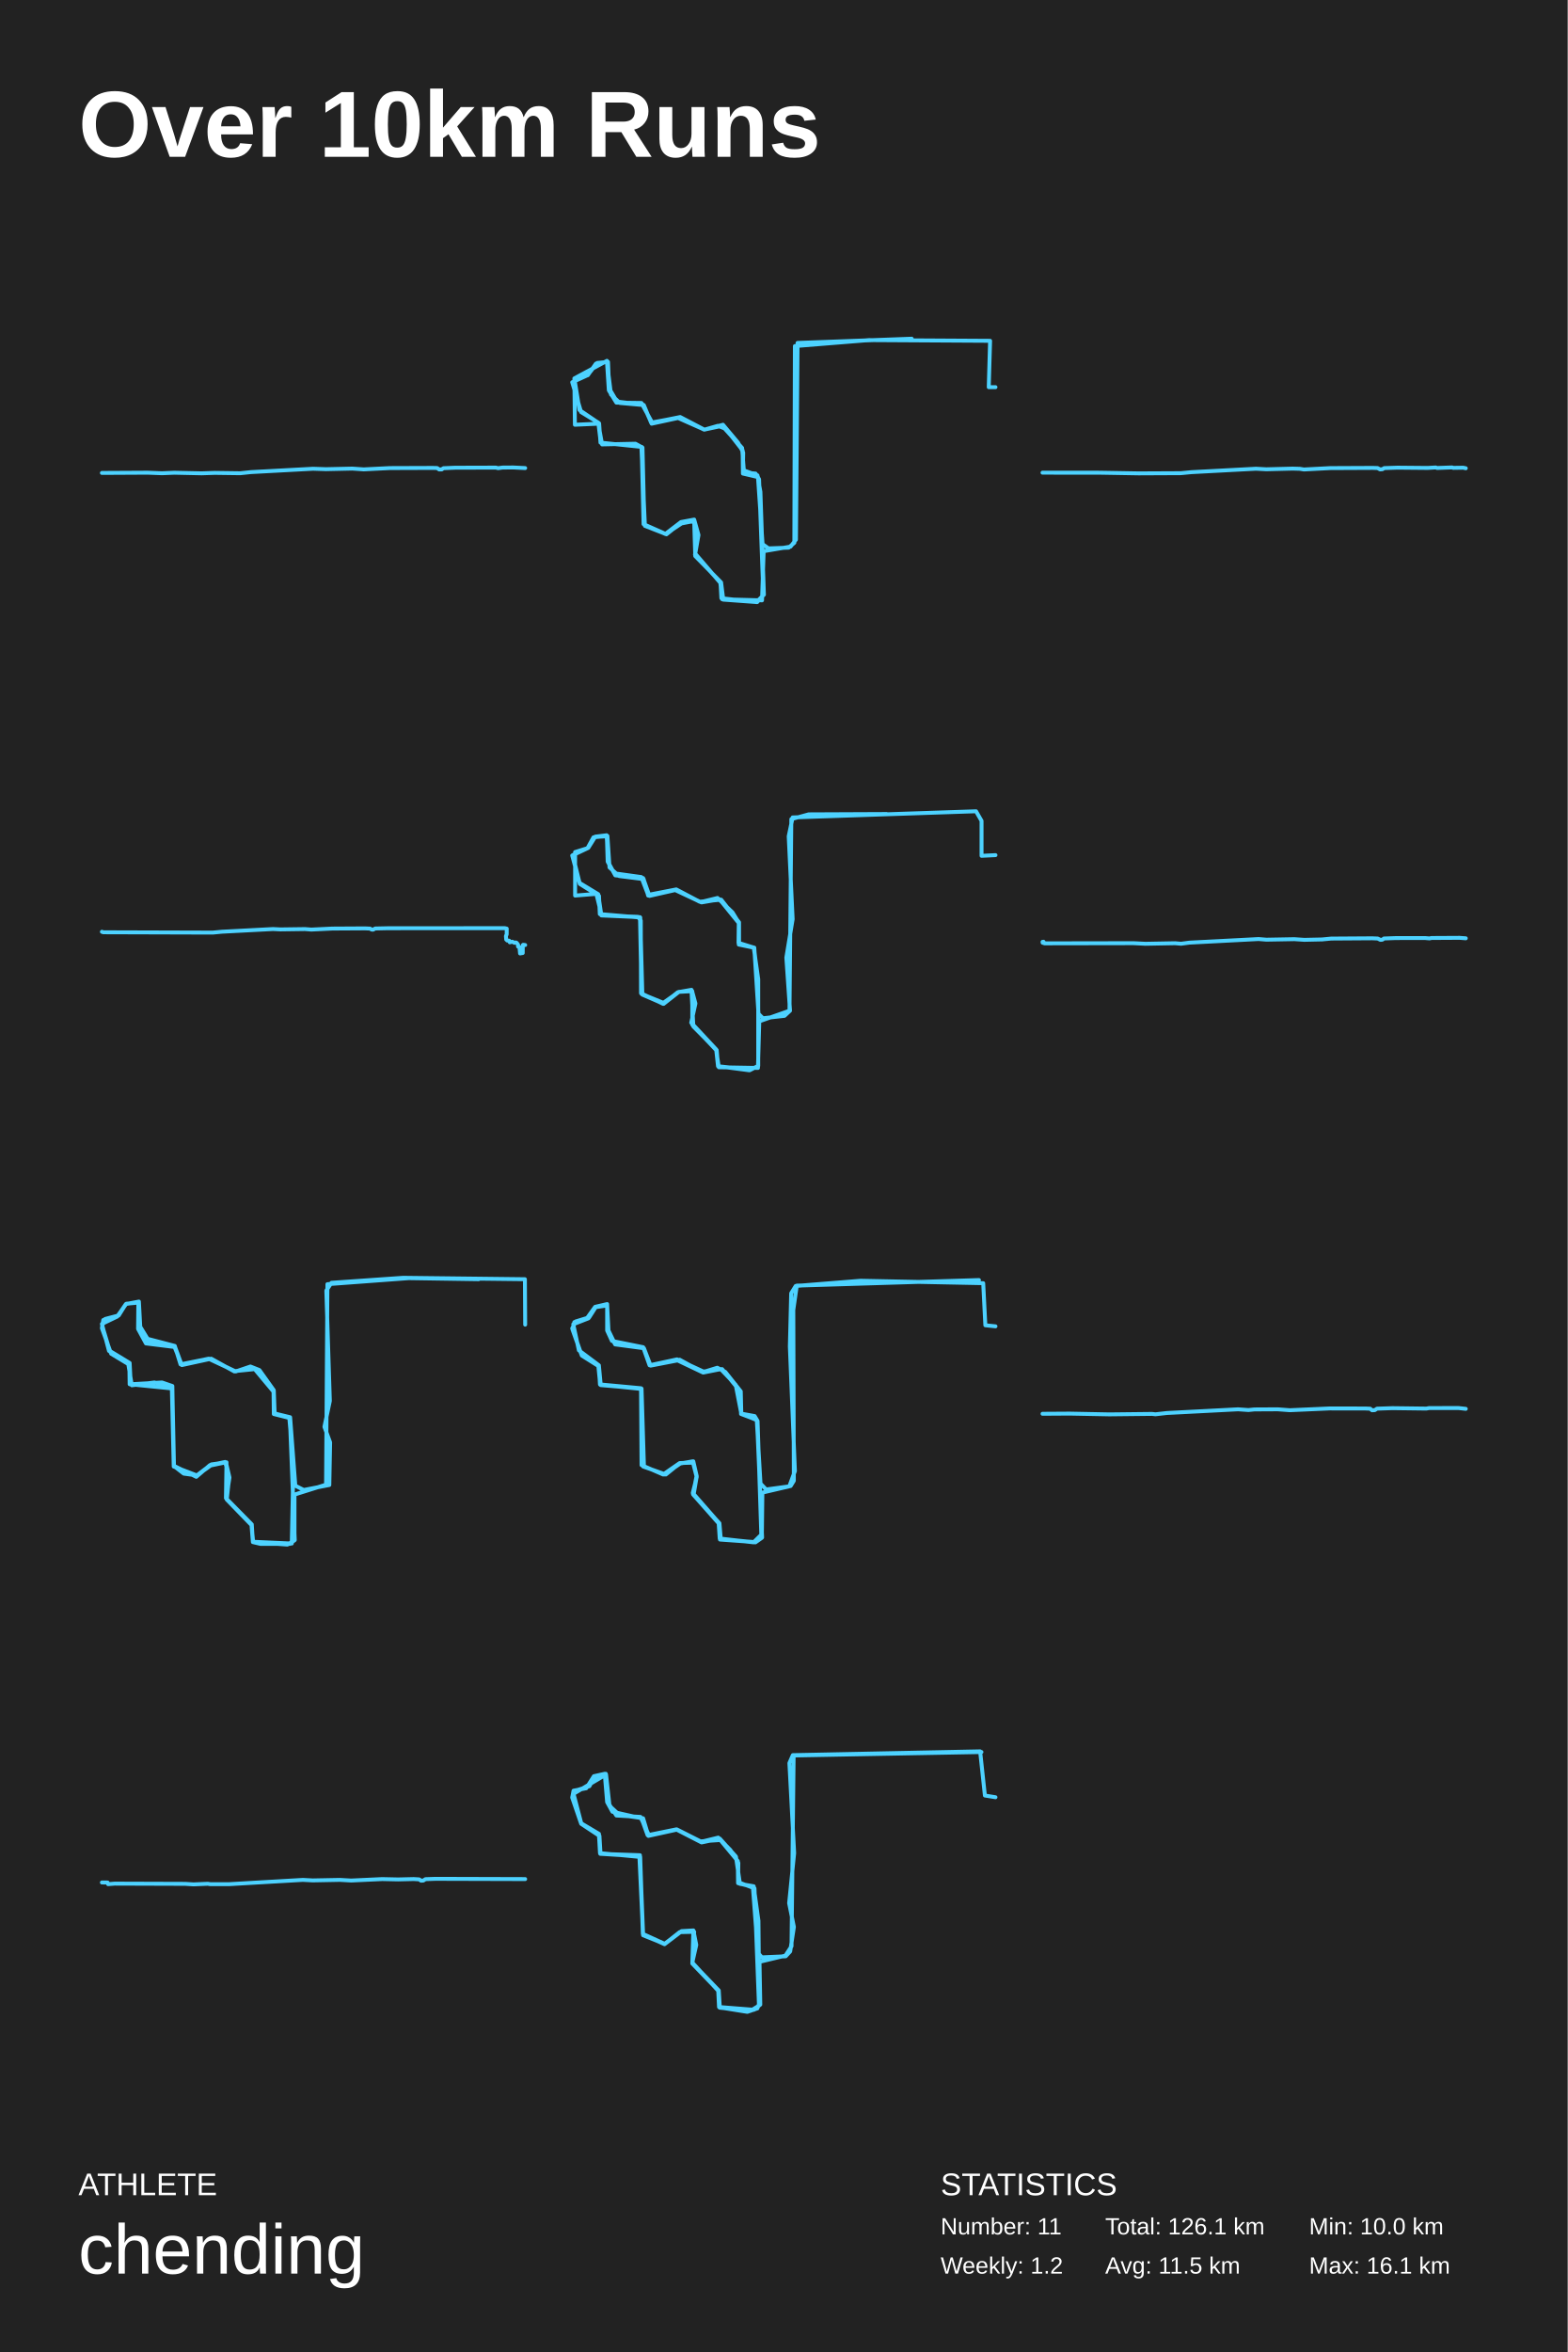
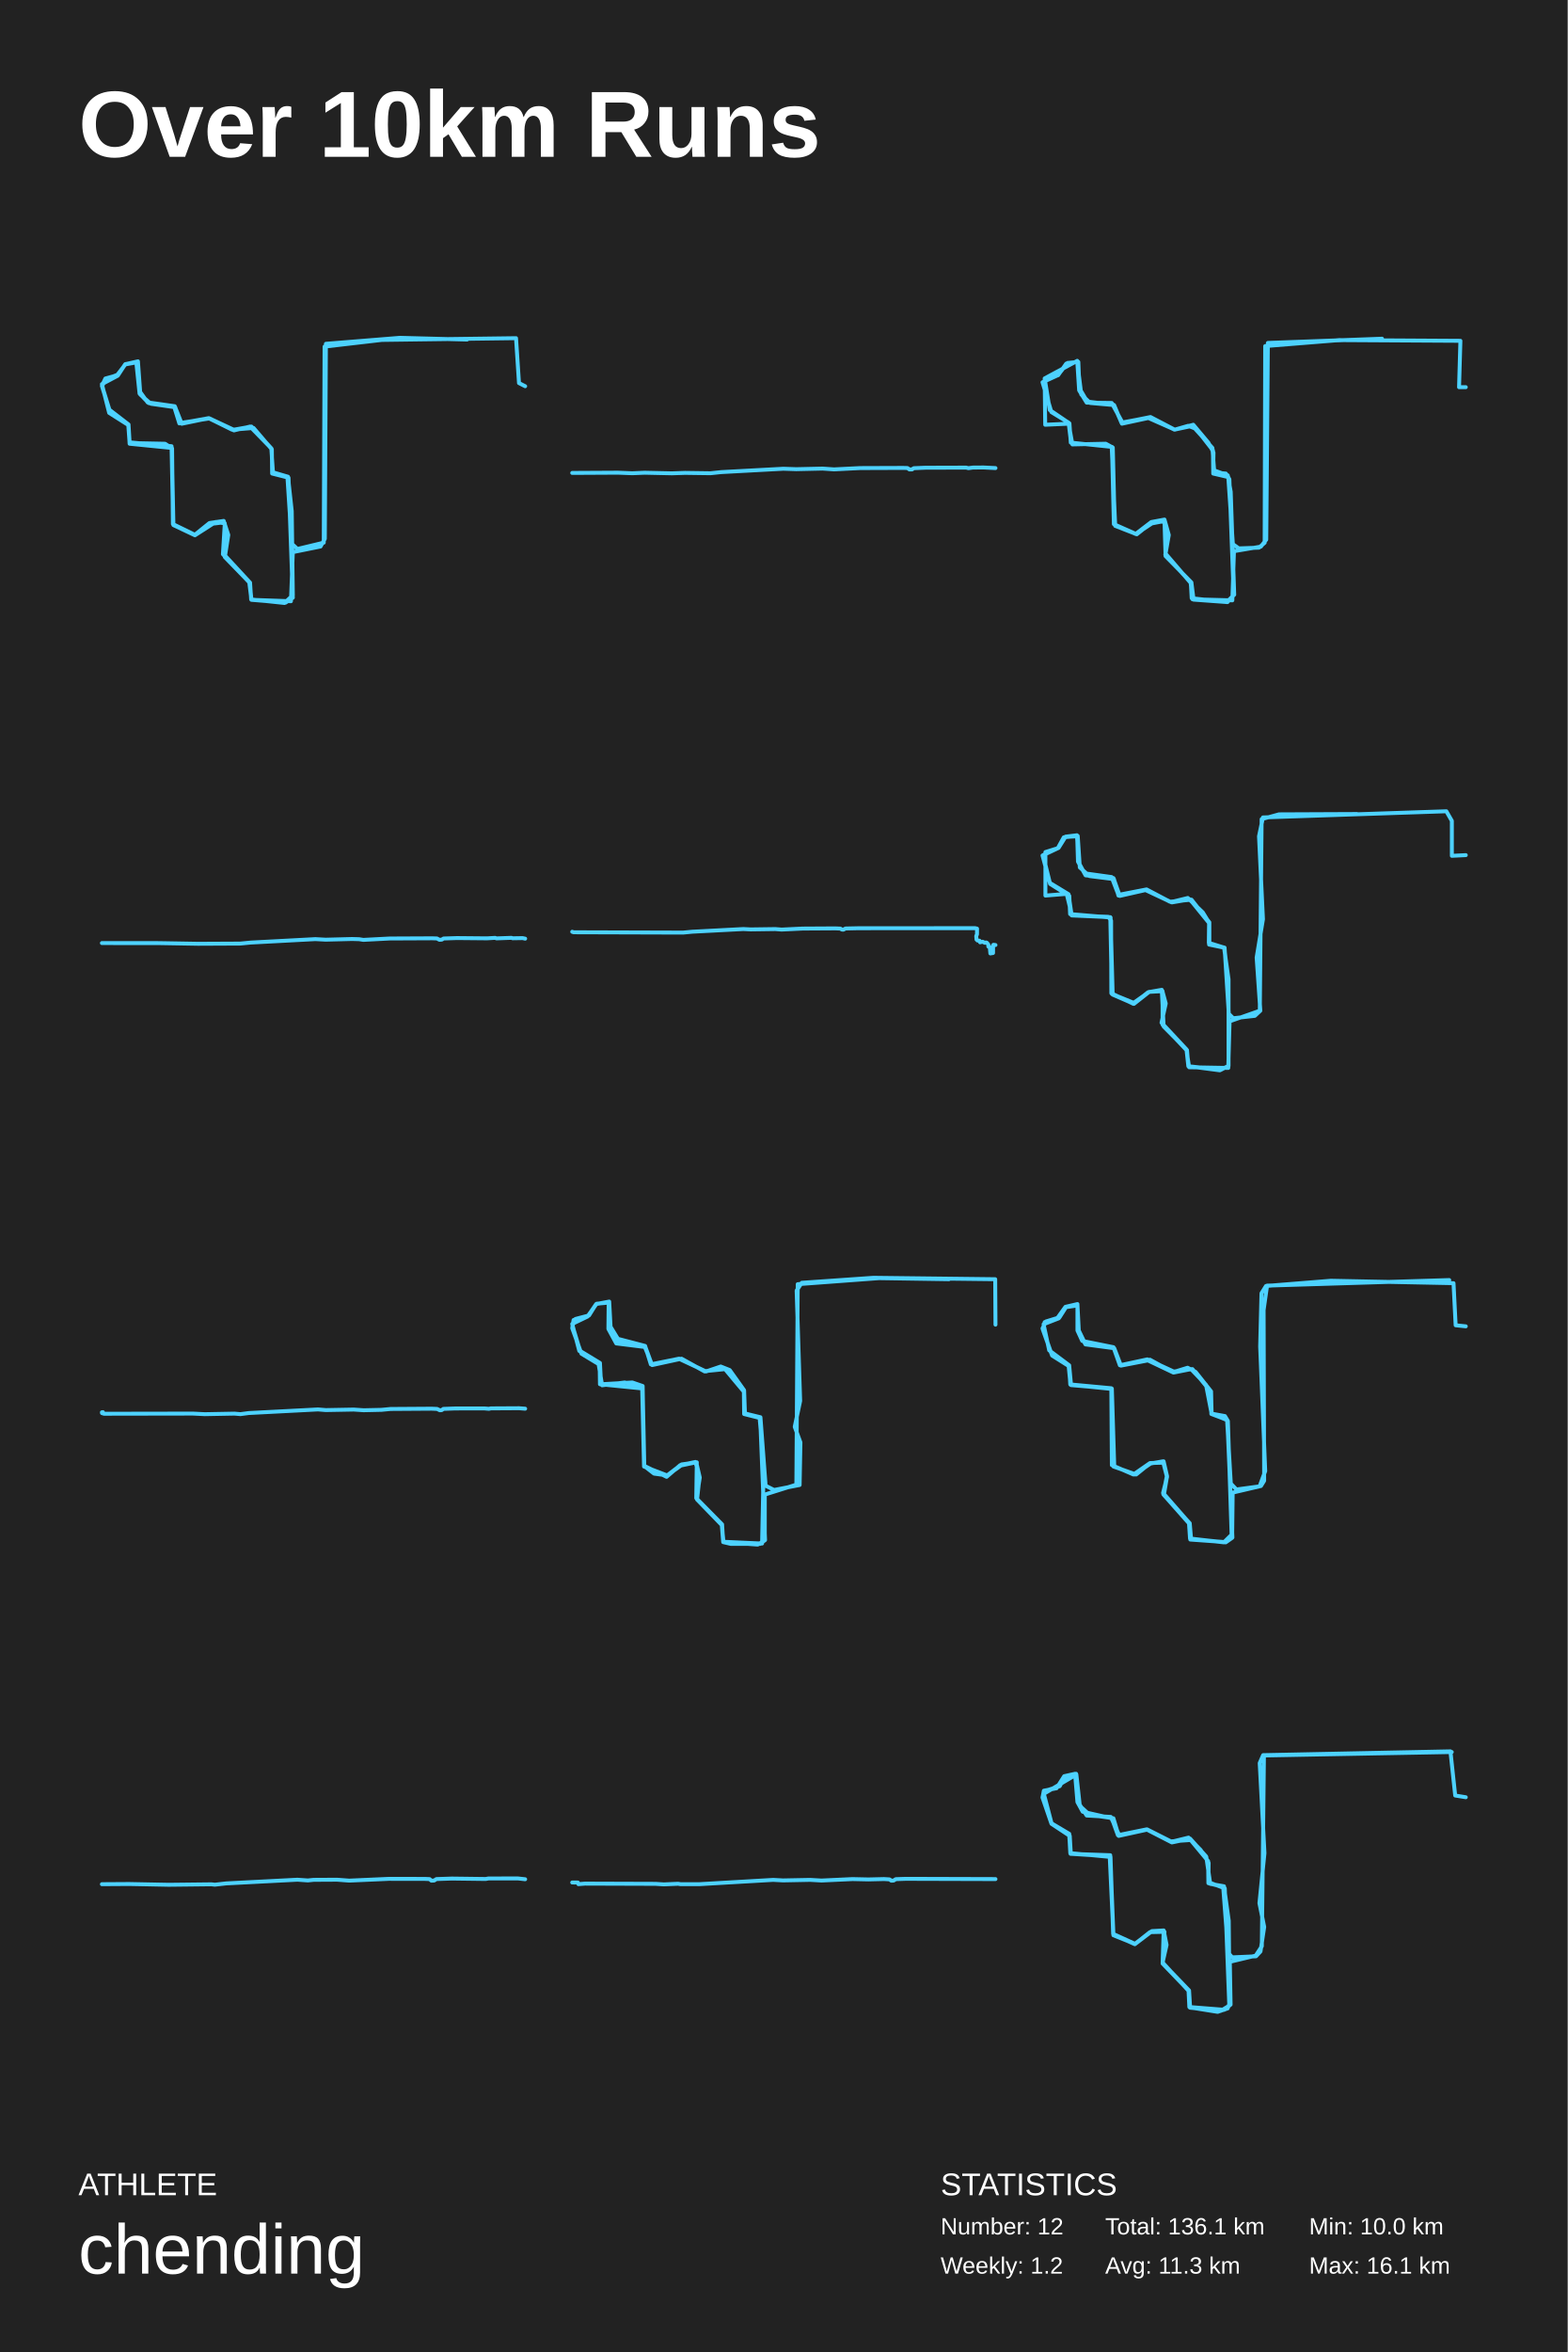
<svg xmlns="http://www.w3.org/2000/svg" baseProfile="full" height="300mm" version="1.1" viewBox="0,0,200,300" width="200mm">
  <defs />
  <rect fill="#222222" height="300" width="200" x="0" y="0" />
  <text fill="#FFFFFF" style="font-size:12px; font-family:Arial; font-weight:bold;" x="10" y="20">Over 10km Runs</text>
  <text fill="#FFFFFF" style="font-size:4px; font-family:Arial" x="10" y="280">ATHLETE</text>
  <text fill="#FFFFFF" style="font-size:9px; font-family:Arial" x="10" y="290">chending</text>
  <text fill="#FFFFFF" style="font-size:4px; font-family:Arial" x="120" y="280">STATISTICS</text>
-   <text fill="#FFFFFF" style="font-size:3px; font-family:Arial" x="120" y="285">Number: 11</text>
+   <text fill="#FFFFFF" style="font-size:3px; font-family:Arial" x="120" y="285">Number: 12</text>
  <text fill="#FFFFFF" style="font-size:3px; font-family:Arial" x="120" y="290">Weekly: 1.2</text>
-   <text fill="#FFFFFF" style="font-size:3px; font-family:Arial" x="141" y="285">Total: 126.1 km</text>
-   <text fill="#FFFFFF" style="font-size:3px; font-family:Arial" x="141" y="290">Avg: 11.5 km</text>
+   <text fill="#FFFFFF" style="font-size:3px; font-family:Arial" x="141" y="285">Total: 136.1 km</text>
+   <text fill="#FFFFFF" style="font-size:3px; font-family:Arial" x="141" y="290">Avg: 11.3 km</text>
  <text fill="#FFFFFF" style="font-size:3px; font-family:Arial" x="167" y="285">Min: 10.0 km</text>
  <text fill="#FFFFFF" style="font-size:3px; font-family:Arial" x="167" y="290">Max: 16.1 km</text>
-   <polyline fill="none" points="13.0,60.322 18.823,60.291 20.665,60.362 22.229,60.297 25.721,60.372 27.389,60.317 30.634,60.362 32.025,60.216 39.936,59.789 41.578,59.844 44.942,59.769 46.403,59.869 49.732,59.703 55.208,59.683 55.771,59.698 56.021,59.879 56.36,59.874 56.565,59.719 58.044,59.658 63.254,59.643 63.547,59.714 64.118,59.638 65.466,59.628 67.0,59.703" stroke="#4dd2ff" stroke-linecap="round" stroke-linejoin="round" stroke-width="0.5" />
-   <polyline fill="none" points="127.0,49.384 126.141,49.384 126.313,43.471 110.855,43.381 101.408,44.143 101.34,69.228 100.618,69.855 98.042,69.945 97.286,69.407 96.702,60.852 94.779,60.404 94.744,57.447 92.615,54.715 91.584,54.312 89.866,54.804 86.431,53.281 83.065,53.908 82.137,51.669 79.08,51.4 77.947,50.325 77.431,46.159 76.023,46.383 74.992,47.861 73.275,48.309 73.344,54.177 76.332,54.043 76.813,56.686 81.073,56.596 81.966,57.089 82.206,66.943 84.885,68.108 86.878,66.585 88.561,66.272 89.111,68.242 88.698,70.616 91.927,74.379 92.031,76.305 96.496,76.798 97.458,75.857 97.011,62.733 96.634,60.628 94.779,59.956 94.813,57.716 94.16,56.462 92.237,54.177 89.866,54.804 86.775,53.192 83.202,53.908 81.828,51.4 78.634,51.355 77.672,49.787 77.431,46.024 73.275,48.264 73.927,52.296 76.435,53.998 76.607,56.462 81.863,56.999 82.103,66.854 85.023,68.153 86.706,66.809 88.561,66.451 88.698,70.93 91.996,74.289 92.271,76.484 96.599,76.798 97.389,75.902 96.84,61.12 96.393,60.404 94.916,60.269 94.676,57.134 92.134,54.312 89.832,54.804 86.672,53.281 83.134,54.043 82.069,51.624 78.702,51.221 77.706,49.518 77.569,46.159 76.195,46.293 74.958,47.861 73.0,48.757 74.134,52.565 76.332,53.908 76.641,56.462 81.828,56.999 82.275,67.078 84.92,68.108 87.29,66.54 88.595,66.54 89.076,68.153 88.664,70.751 91.893,74.289 92.134,76.439 97.218,76.574 97.424,70.303 100.859,69.721 101.546,68.825 101.752,43.74 116.317,43.202" stroke="#4dd2ff" stroke-linecap="round" stroke-linejoin="round" stroke-width="0.5" />
-   <polyline fill="none" points="133.0,60.289 140.264,60.294 145.262,60.379 150.645,60.354 151.994,60.224 160.229,59.786 161.547,59.857 164.911,59.771 165.821,59.796 166.349,59.882 169.717,59.706 175.146,59.681 175.744,59.701 176.06,59.872 176.372,59.847 176.584,59.706 178.291,59.651 182.129,59.686 183.166,59.626 183.339,59.691 185.262,59.621 185.382,59.676 186.661,59.656 187.0,59.726" stroke="#4dd2ff" stroke-linecap="round" stroke-linejoin="round" stroke-width="0.5" />
-   <polyline fill="none" points="13.0,118.849 13.185,118.913 27.139,118.954 28.322,118.841 34.831,118.5 35.786,118.548 38.906,118.504 39.714,118.568 42.393,118.439 46.561,118.415 47.214,118.443 47.405,118.564 47.599,118.58 47.864,118.431 49.522,118.395 64.403,118.387 64.647,118.447 64.64,119.179 64.545,119.395 64.582,119.841 64.714,119.966 64.961,119.986 65.032,120.191 65.358,120.119 65.638,120.255 65.796,120.211 65.916,120.259 66.091,120.496 66.091,120.737 66.273,120.801 66.347,121.613 66.689,121.557 66.695,120.548 66.75,120.508 67.0,120.54" stroke="#4dd2ff" stroke-linecap="round" stroke-linejoin="round" stroke-width="0.5" />
-   <polyline fill="none" points="127.0,109.073 125.223,109.16 125.223,104.702 124.52,103.478 101.123,104.265 100.62,106.669 101.123,117.247 100.318,122.142 100.788,128.917 100.084,129.573 97.335,129.879 96.765,129.31 96.229,120.875 94.285,120.35 94.285,117.64 92.006,114.755 89.257,115.018 86.274,113.444 82.687,114.143 81.816,111.87 78.363,111.39 77.626,110.034 77.391,106.538 75.95,106.712 75.045,108.155 73.369,108.679 73.369,114.231 76.084,114.012 76.754,116.766 81.38,116.941 81.749,117.422 81.782,126.688 84.598,128.043 86.475,126.557 88.218,126.251 88.453,130.928 91.436,133.944 91.603,135.998 95.626,136.522 96.732,135.954 96.732,125.42 96.196,120.875 94.218,120.263 94.251,117.684 93.447,116.373 91.536,114.537 89.391,115.061 86.14,113.531 82.687,114.231 82.117,112.133 78.966,111.739 77.76,110.646 77.492,106.625 75.715,106.8 74.944,108.199 73.067,109.073 73.939,112.613 76.318,114.056 76.721,116.766 81.648,116.984 81.849,126.775 84.631,127.912 86.609,126.513 88.285,126.382 88.721,127.999 88.184,130.447 91.369,133.856 91.603,135.998 95.726,136.435 96.732,135.954 96.732,124.896 96.162,120.875 94.251,120.481 94.285,117.771 91.804,114.712 89.492,115.105 86.14,113.531 82.855,114.274 82.05,112.001 78.497,111.652 77.525,109.903 77.425,106.669 75.883,106.756 74.944,108.199 73.0,109.117 73.972,112.745 76.419,114.274 76.52,116.591 81.682,117.028 81.95,126.863 84.665,128.043 86.609,126.513 88.318,126.426 88.318,130.709 91.369,133.944 91.704,136.129 96.698,136.216 96.866,130.272 100.721,128.917 100.955,104.483 103.168,103.871 113.123,103.827" stroke="#4dd2ff" stroke-linecap="round" stroke-linejoin="round" stroke-width="0.5" />
-   <polyline fill="none" points="133.131,120.123 133.0,120.138 133.015,120.244 133.262,120.324 144.617,120.304 146.123,120.379 149.914,120.309 150.676,120.374 151.74,120.234 160.56,119.776 161.566,119.857 165.121,119.792 166.396,119.877 168.669,119.827 169.828,119.716 175.071,119.681 175.764,119.711 176.111,119.882 176.365,119.857 176.557,119.706 178.056,119.651 181.804,119.646 182.366,119.696 182.624,119.641 186.21,119.621 187.0,119.681" stroke="#4dd2ff" stroke-linecap="round" stroke-linejoin="round" stroke-width="0.5" />
-   <polyline fill="none" points="67.0,168.958 66.965,163.165 51.418,162.984 42.29,163.618 41.631,164.614 42.082,178.688 41.388,181.992 42.117,183.983 42.013,189.413 38.751,190.047 37.675,189.504 37.015,180.77 34.968,180.272 34.933,177.33 33.094,174.751 31.949,174.298 30.075,174.932 26.604,173.303 23.03,174.027 22.301,171.674 18.83,170.768 17.893,169.23 17.72,166.016 16.054,166.333 15.152,167.781 13.416,168.234 13.035,169.094 14.006,172.307 16.54,173.846 16.679,176.561 20.67,176.335 21.988,176.787 22.162,186.97 23.446,187.965 25.112,188.191 26.951,186.789 28.895,186.517 28.825,191.088 32.122,194.436 32.261,196.699 33.233,196.925 36.981,196.925 37.605,196.427 36.981,180.815 35.037,180.272 34.933,177.376 32.677,174.615 29.97,174.887 26.674,173.303 23.168,174.072 22.335,171.809 19.039,171.176 17.963,169.999 17.616,166.062 16.054,166.333 14.978,167.917 13.0,168.868 13.902,172.307 16.366,173.982 16.817,176.697 19.698,176.335 21.919,176.833 22.162,187.06 25.112,188.191 26.882,186.924 28.825,186.517 29.276,188.463 28.86,191.133 32.087,194.527 32.296,196.654 37.224,196.88 37.432,186.834 36.911,180.86 34.933,180.363 34.898,177.511 32.365,174.479 29.901,174.932 26.951,173.303 23.203,174.117 22.266,171.809 18.622,171.357 17.616,169.501 17.65,166.152 16.123,166.288 15.013,167.827 13.174,168.37 13.0,169.411 14.18,172.669 16.505,174.072 16.54,176.561 21.988,177.104 22.197,186.97 25.042,188.372 26.778,186.879 28.721,186.472 29.242,188.372 28.929,191.269 32.087,194.527 32.261,196.699 36.668,197.016 37.571,196.473 37.571,190.635 41.596,189.368 41.77,163.799 52.147,163.03 61.066,163.165" stroke="#4dd2ff" stroke-linecap="round" stroke-linejoin="round" stroke-width="0.5" />
-   <polyline fill="none" points="127.0,169.174 125.707,169.041 125.435,163.672 109.783,163.361 101.514,164.027 100.936,164.958 100.766,171.747 101.412,187.632 100.698,189.584 97.737,189.984 97.023,189.229 96.546,181.11 94.539,180.355 94.471,177.516 92.123,174.632 89.741,174.942 86.372,173.389 82.868,174.143 82.051,171.836 78.07,171.037 77.457,169.706 77.457,166.334 75.926,166.689 74.905,168.109 73.272,168.641 73.034,169.573 74.123,172.635 76.403,174.232 76.539,176.584 81.779,177.072 81.847,186.878 84.603,188.076 86.713,186.612 88.414,186.567 88.856,188.298 88.414,190.605 91.749,194.376 91.851,196.373 96.172,196.683 97.227,196.107 96.58,181.154 94.573,180.311 93.858,176.628 91.953,174.632 89.707,175.075 86.44,173.522 83.004,174.188 82.153,171.969 78.478,171.481 77.526,169.662 77.457,166.511 75.994,166.733 75.178,168.02 73.442,168.553 73.0,169.44 74.225,172.901 76.335,174.232 76.573,176.628 81.813,177.161 82.051,187.055 84.943,188.076 86.645,186.7 88.38,186.39 88.89,188.386 88.38,190.427 91.681,194.199 91.817,196.24 96.138,196.728 97.125,195.752 96.648,181.243 96.274,180.622 94.573,180.311 94.505,177.471 92.531,174.987 91.51,174.454 89.639,175.031 86.713,173.434 82.97,174.143 82.085,171.925 78.444,171.392 77.628,169.706 77.457,166.423 75.994,166.733 75.076,168.153 73.136,168.908 73.851,172.235 76.403,174.143 76.641,176.673 81.847,177.116 82.153,187.055 84.739,188.076 86.815,186.656 88.448,186.39 88.89,188.298 88.482,190.694 91.783,194.287 91.953,196.284 96.376,196.728 97.193,196.151 97.261,190.383 100.868,189.54 101.276,188.874 101.208,167.088 101.65,163.982 124.89,163.272" stroke="#4dd2ff" stroke-linecap="round" stroke-linejoin="round" stroke-width="0.5" />
-   <polyline fill="none" points="133.0,180.329 136.477,180.307 141.533,180.405 146.962,180.345 147.411,180.394 148.86,180.23 157.942,179.759 159.274,179.852 160.025,179.775 163.007,179.759 164.548,179.874 169.612,179.65 174.159,179.655 174.806,179.682 175.037,179.88 175.39,179.863 175.671,179.677 177.64,179.611 181.965,179.666 182.318,179.6 186.064,179.595 187.0,179.699" stroke="#4dd2ff" stroke-linecap="round" stroke-linejoin="round" stroke-width="0.5" />
-   <polyline fill="none" points="13.0,240.113 13.725,240.118 13.788,240.325 14.634,240.258 23.627,240.287 24.688,240.354 26.504,240.277 26.844,240.33 29.184,240.33 38.639,239.781 39.893,239.848 43.365,239.781 44.8,239.863 48.756,239.679 50.782,239.723 52.783,239.675 53.489,239.718 53.707,239.882 54.003,239.867 54.276,239.689 55.56,239.646 67.0,239.679" stroke="#4dd2ff" stroke-linecap="round" stroke-linejoin="round" stroke-width="0.5" />
-   <polyline fill="none" points="127.0,229.24 125.65,229.02 125.043,223.386 101.147,223.87 100.709,224.883 101.316,236.37 100.675,242.751 101.283,245.788 100.81,248.912 100.236,249.528 97.199,249.661 96.693,249.088 96.051,240.683 94.161,240.199 94.127,237.382 91.9,234.697 89.301,234.873 86.297,233.333 82.619,234.081 81.843,231.924 78.13,231.088 77.455,229.856 77.151,226.247 75.767,226.555 74.789,228.095 73.169,228.404 73.0,229.284 74.114,232.541 76.409,233.905 76.544,236.37 81.674,236.854 82.011,246.668 84.812,247.944 86.703,246.448 88.559,246.404 88.356,250.409 91.698,253.885 91.833,256.086 95.748,256.482 96.828,255.822 96.254,240.859 94.161,240.066 94.195,237.602 93.182,235.974 91.63,234.389 89.47,234.917 86.331,233.333 82.787,234.081 81.707,231.748 78.636,231.572 77.556,229.9 77.286,226.247 75.902,226.555 75.194,227.831 73.405,228.404 73.0,229.24 74.148,232.629 76.409,234.125 76.578,236.458 81.64,236.634 82.045,246.756 84.779,247.988 86.973,246.316 88.458,246.228 88.322,250.453 91.664,253.929 91.765,256.042 95.343,256.614 96.625,256.174 96.861,255.514 96.76,244.996 96.152,240.595 94.398,240.287 93.891,236.81 91.833,234.521 89.504,235.005 86.331,233.377 82.72,234.169 82.045,231.924 79.007,231.484 77.759,230.34 77.32,226.335 73.169,228.8 74.148,232.541 76.476,234.169 76.611,236.458 81.573,236.766 82.045,246.844 84.779,247.944 86.939,246.316 88.458,246.228 88.829,248.076 88.322,250.321 91.63,253.929 91.731,255.998 96.186,256.35 96.996,255.69 96.895,250.233 100.203,249.44 100.979,248.252 101.249,223.914 125.211,223.474" stroke="#4dd2ff" stroke-linecap="round" stroke-linejoin="round" stroke-width="0.5" />
+   <polyline fill="none" points="67.0,49.263 66.211,48.861 65.834,43.134 48.714,43.358 41.407,44.208 41.304,69.216 37.942,70.021 37.221,69.35 36.672,60.895 34.717,60.403 34.682,57.316 32.349,54.587 29.605,54.811 26.62,53.335 22.881,54.006 22.229,51.903 18.97,51.411 17.803,50.203 17.391,46.221 15.95,46.49 15.127,47.742 13.412,48.413 13.034,49.263 13.961,52.261 16.396,54.14 16.534,56.421 21.886,56.914 22.091,66.89 24.836,68.232 26.723,66.711 28.541,66.443 29.125,68.232 28.713,70.871 31.903,74.316 32.041,76.463 36.295,76.911 37.358,75.926 37.221,65.19 36.741,60.806 34.751,60.224 34.648,57.227 31.903,54.408 29.845,54.9 26.689,53.379 22.915,53.961 22.366,51.948 19.244,51.5 17.906,50.337 17.597,46.087 16.019,46.445 14.921,47.876 13.446,48.279 13.0,49.219 13.995,52.485 16.362,54.14 16.534,56.511 21.062,56.6 21.954,57.182 22.057,66.845 24.905,68.232 26.757,66.845 28.576,66.621 29.056,68.277 28.679,71.05 31.801,74.271 32.075,76.508 36.432,76.866 37.358,76.24 36.809,60.94 34.82,60.224 34.614,57.182 32.075,54.408 29.811,54.811 26.654,53.335 23.189,54.05 22.297,51.813 18.832,51.321 17.837,49.934 17.494,46.176 15.985,46.445 15.024,47.921 13.0,48.995 13.926,52.663 16.396,54.229 16.534,56.6 21.92,57.137 22.126,66.979 24.87,68.277 27.512,66.577 28.679,66.756 28.438,70.692 31.869,74.361 32.075,76.508 37.118,76.687 37.358,70.424 40.892,69.708 41.441,68.724 41.578,43.85 51.013,43.089 59.59,43.313" stroke="#4dd2ff" stroke-linecap="round" stroke-linejoin="round" stroke-width="0.5" />
+   <polyline fill="none" points="73.0,60.322 78.823,60.291 80.665,60.362 82.229,60.297 85.721,60.372 87.389,60.317 90.634,60.362 92.025,60.216 99.936,59.789 101.578,59.844 104.942,59.769 106.403,59.869 109.732,59.703 115.208,59.683 115.771,59.698 116.021,59.879 116.36,59.874 116.565,59.719 118.044,59.658 123.254,59.643 123.547,59.714 124.118,59.638 125.466,59.628 127.0,59.703" stroke="#4dd2ff" stroke-linecap="round" stroke-linejoin="round" stroke-width="0.5" />
+   <polyline fill="none" points="187.0,49.384 186.141,49.384 186.313,43.471 170.855,43.381 161.408,44.143 161.34,69.228 160.618,69.855 158.042,69.945 157.286,69.407 156.702,60.852 154.779,60.404 154.744,57.447 152.615,54.715 151.584,54.312 149.866,54.804 146.431,53.281 143.065,53.908 142.137,51.669 139.08,51.4 137.947,50.325 137.431,46.159 136.023,46.383 134.992,47.861 133.275,48.309 133.344,54.177 136.332,54.043 136.813,56.686 141.073,56.596 141.966,57.089 142.206,66.943 144.885,68.108 146.878,66.585 148.561,66.272 149.111,68.242 148.698,70.616 151.927,74.379 152.031,76.305 156.496,76.798 157.458,75.857 157.011,62.733 156.634,60.628 154.779,59.956 154.813,57.716 154.16,56.462 152.237,54.177 149.866,54.804 146.775,53.192 143.202,53.908 141.828,51.4 138.634,51.355 137.672,49.787 137.431,46.024 133.275,48.264 133.927,52.296 136.435,53.998 136.607,56.462 141.863,56.999 142.103,66.854 145.023,68.153 146.706,66.809 148.561,66.451 148.698,70.93 151.996,74.289 152.271,76.484 156.599,76.798 157.389,75.902 156.84,61.12 156.393,60.404 154.916,60.269 154.676,57.134 152.134,54.312 149.832,54.804 146.672,53.281 143.134,54.043 142.069,51.624 138.702,51.221 137.706,49.518 137.569,46.159 136.195,46.293 134.958,47.861 133.0,48.757 134.134,52.565 136.332,53.908 136.641,56.462 141.828,56.999 142.275,67.078 144.92,68.108 147.29,66.54 148.595,66.54 149.076,68.153 148.664,70.751 151.893,74.289 152.134,76.439 157.218,76.574 157.424,70.303 160.859,69.721 161.546,68.825 161.752,43.74 176.317,43.202" stroke="#4dd2ff" stroke-linecap="round" stroke-linejoin="round" stroke-width="0.5" />
+   <polyline fill="none" points="13.0,120.289 20.264,120.294 25.262,120.379 30.645,120.354 31.994,120.224 40.229,119.786 41.547,119.857 44.911,119.771 45.821,119.796 46.349,119.882 49.717,119.706 55.146,119.681 55.744,119.701 56.06,119.872 56.372,119.847 56.584,119.706 58.291,119.651 62.129,119.686 63.166,119.626 63.339,119.691 65.262,119.621 65.382,119.676 66.661,119.656 67.0,119.726" stroke="#4dd2ff" stroke-linecap="round" stroke-linejoin="round" stroke-width="0.5" />
+   <polyline fill="none" points="73.0,118.849 73.185,118.913 87.139,118.954 88.322,118.841 94.831,118.5 95.786,118.548 98.906,118.504 99.714,118.568 102.393,118.439 106.561,118.415 107.214,118.443 107.405,118.564 107.599,118.58 107.864,118.431 109.522,118.395 124.403,118.387 124.647,118.447 124.64,119.179 124.545,119.395 124.582,119.841 124.714,119.966 124.961,119.986 125.032,120.191 125.358,120.119 125.638,120.255 125.796,120.211 125.916,120.259 126.091,120.496 126.091,120.737 126.273,120.801 126.347,121.613 126.689,121.557 126.695,120.548 126.75,120.508 127.0,120.54" stroke="#4dd2ff" stroke-linecap="round" stroke-linejoin="round" stroke-width="0.5" />
+   <polyline fill="none" points="187.0,109.073 185.223,109.16 185.223,104.702 184.52,103.478 161.123,104.265 160.62,106.669 161.123,117.247 160.318,122.142 160.788,128.917 160.084,129.573 157.335,129.879 156.765,129.31 156.229,120.875 154.285,120.35 154.285,117.64 152.006,114.755 149.257,115.018 146.274,113.444 142.687,114.143 141.816,111.87 138.363,111.39 137.626,110.034 137.391,106.538 135.95,106.712 135.045,108.155 133.369,108.679 133.369,114.231 136.084,114.012 136.754,116.766 141.38,116.941 141.749,117.422 141.782,126.688 144.598,128.043 146.475,126.557 148.218,126.251 148.453,130.928 151.436,133.944 151.603,135.998 155.626,136.522 156.732,135.954 156.732,125.42 156.196,120.875 154.218,120.263 154.251,117.684 153.447,116.373 151.536,114.537 149.391,115.061 146.14,113.531 142.687,114.231 142.117,112.133 138.966,111.739 137.76,110.646 137.492,106.625 135.715,106.8 134.944,108.199 133.067,109.073 133.939,112.613 136.318,114.056 136.721,116.766 141.648,116.984 141.849,126.775 144.631,127.912 146.609,126.513 148.285,126.382 148.721,127.999 148.184,130.447 151.369,133.856 151.603,135.998 155.726,136.435 156.732,135.954 156.732,124.896 156.162,120.875 154.251,120.481 154.285,117.771 151.804,114.712 149.492,115.105 146.14,113.531 142.855,114.274 142.05,112.001 138.497,111.652 137.525,109.903 137.425,106.669 135.883,106.756 134.944,108.199 133.0,109.117 133.972,112.745 136.419,114.274 136.52,116.591 141.682,117.028 141.95,126.863 144.665,128.043 146.609,126.513 148.318,126.426 148.318,130.709 151.369,133.944 151.704,136.129 156.698,136.216 156.866,130.272 160.721,128.917 160.955,104.483 163.168,103.871 173.123,103.827" stroke="#4dd2ff" stroke-linecap="round" stroke-linejoin="round" stroke-width="0.5" />
+   <polyline fill="none" points="13.131,180.123 13.0,180.138 13.015,180.244 13.262,180.324 24.617,180.304 26.123,180.379 29.914,180.309 30.676,180.374 31.74,180.234 40.56,179.776 41.566,179.857 45.121,179.792 46.396,179.877 48.669,179.827 49.828,179.716 55.071,179.681 55.764,179.711 56.111,179.882 56.365,179.857 56.557,179.706 58.056,179.651 61.804,179.646 62.366,179.696 62.624,179.641 66.21,179.621 67.0,179.681" stroke="#4dd2ff" stroke-linecap="round" stroke-linejoin="round" stroke-width="0.5" />
+   <polyline fill="none" points="127.0,168.958 126.965,163.165 111.418,162.984 102.29,163.618 101.631,164.614 102.082,178.688 101.388,181.992 102.117,183.983 102.013,189.413 98.751,190.047 97.675,189.504 97.015,180.77 94.968,180.272 94.933,177.33 93.094,174.751 91.949,174.298 90.075,174.932 86.604,173.303 83.03,174.027 82.301,171.674 78.83,170.768 77.893,169.23 77.72,166.016 76.054,166.333 75.152,167.781 73.416,168.234 73.035,169.094 74.006,172.307 76.54,173.846 76.679,176.561 80.67,176.335 81.988,176.787 82.162,186.97 83.446,187.965 85.112,188.191 86.951,186.789 88.895,186.517 88.825,191.088 92.122,194.436 92.261,196.699 93.233,196.925 96.981,196.925 97.605,196.427 96.981,180.815 95.037,180.272 94.933,177.376 92.677,174.615 89.97,174.887 86.674,173.303 83.168,174.072 82.335,171.809 79.039,171.176 77.963,169.999 77.616,166.062 76.054,166.333 74.978,167.917 73.0,168.868 73.902,172.307 76.366,173.982 76.817,176.697 79.698,176.335 81.919,176.833 82.162,187.06 85.112,188.191 86.882,186.924 88.825,186.517 89.276,188.463 88.86,191.133 92.087,194.527 92.296,196.654 97.224,196.88 97.432,186.834 96.911,180.86 94.933,180.363 94.898,177.511 92.365,174.479 89.901,174.932 86.951,173.303 83.203,174.117 82.266,171.809 78.622,171.357 77.616,169.501 77.65,166.152 76.123,166.288 75.013,167.827 73.174,168.37 73.0,169.411 74.18,172.669 76.505,174.072 76.54,176.561 81.988,177.104 82.197,186.97 85.042,188.372 86.778,186.879 88.721,186.472 89.242,188.372 88.929,191.269 92.087,194.527 92.261,196.699 96.668,197.016 97.571,196.473 97.571,190.635 101.596,189.368 101.77,163.799 112.147,163.03 121.066,163.165" stroke="#4dd2ff" stroke-linecap="round" stroke-linejoin="round" stroke-width="0.5" />
+   <polyline fill="none" points="187.0,169.174 185.707,169.041 185.435,163.672 169.783,163.361 161.514,164.027 160.936,164.958 160.766,171.747 161.412,187.632 160.698,189.584 157.737,189.984 157.023,189.229 156.546,181.11 154.539,180.355 154.471,177.516 152.123,174.632 149.741,174.942 146.372,173.389 142.868,174.143 142.051,171.836 138.07,171.037 137.457,169.706 137.457,166.334 135.926,166.689 134.905,168.109 133.272,168.641 133.034,169.573 134.123,172.635 136.403,174.232 136.539,176.584 141.779,177.072 141.847,186.878 144.603,188.076 146.713,186.612 148.414,186.567 148.856,188.298 148.414,190.605 151.749,194.376 151.851,196.373 156.172,196.683 157.227,196.107 156.58,181.154 154.573,180.311 153.858,176.628 151.953,174.632 149.707,175.075 146.44,173.522 143.004,174.188 142.153,171.969 138.478,171.481 137.526,169.662 137.457,166.511 135.994,166.733 135.178,168.02 133.442,168.553 133.0,169.44 134.225,172.901 136.335,174.232 136.573,176.628 141.813,177.161 142.051,187.055 144.943,188.076 146.645,186.7 148.38,186.39 148.89,188.386 148.38,190.427 151.681,194.199 151.817,196.24 156.138,196.728 157.125,195.752 156.648,181.243 156.274,180.622 154.573,180.311 154.505,177.471 152.531,174.987 151.51,174.454 149.639,175.031 146.713,173.434 142.97,174.143 142.085,171.925 138.444,171.392 137.628,169.706 137.457,166.423 135.994,166.733 135.076,168.153 133.136,168.908 133.851,172.235 136.403,174.143 136.641,176.673 141.847,177.116 142.153,187.055 144.739,188.076 146.815,186.656 148.448,186.39 148.89,188.298 148.482,190.694 151.783,194.287 151.953,196.284 156.376,196.728 157.193,196.151 157.261,190.383 160.868,189.54 161.276,188.874 161.208,167.088 161.65,163.982 184.89,163.272" stroke="#4dd2ff" stroke-linecap="round" stroke-linejoin="round" stroke-width="0.5" />
+   <polyline fill="none" points="13.0,240.329 16.477,240.307 21.533,240.405 26.962,240.345 27.411,240.394 28.86,240.23 37.942,239.759 39.274,239.852 40.025,239.775 43.007,239.759 44.548,239.874 49.612,239.65 54.159,239.655 54.806,239.682 55.037,239.88 55.39,239.863 55.671,239.677 57.64,239.611 61.965,239.666 62.318,239.6 66.064,239.595 67.0,239.699" stroke="#4dd2ff" stroke-linecap="round" stroke-linejoin="round" stroke-width="0.5" />
+   <polyline fill="none" points="73.0,240.113 73.725,240.118 73.788,240.325 74.634,240.258 83.627,240.287 84.688,240.354 86.504,240.277 86.844,240.33 89.184,240.33 98.639,239.781 99.893,239.848 103.365,239.781 104.8,239.863 108.756,239.679 110.782,239.723 112.783,239.675 113.489,239.718 113.707,239.882 114.003,239.867 114.276,239.689 115.56,239.646 127.0,239.679" stroke="#4dd2ff" stroke-linecap="round" stroke-linejoin="round" stroke-width="0.5" />
+   <polyline fill="none" points="187.0,229.24 185.65,229.02 185.043,223.386 161.147,223.87 160.709,224.883 161.316,236.37 160.675,242.751 161.283,245.788 160.81,248.912 160.236,249.528 157.199,249.661 156.693,249.088 156.051,240.683 154.161,240.199 154.127,237.382 151.9,234.697 149.301,234.873 146.297,233.333 142.619,234.081 141.843,231.924 138.13,231.088 137.455,229.856 137.151,226.247 135.767,226.555 134.789,228.095 133.169,228.404 133.0,229.284 134.114,232.541 136.409,233.905 136.544,236.37 141.674,236.854 142.011,246.668 144.812,247.944 146.703,246.448 148.559,246.404 148.356,250.409 151.698,253.885 151.833,256.086 155.748,256.482 156.828,255.822 156.254,240.859 154.161,240.066 154.195,237.602 153.182,235.974 151.63,234.389 149.47,234.917 146.331,233.333 142.787,234.081 141.707,231.748 138.636,231.572 137.556,229.9 137.286,226.247 135.902,226.555 135.194,227.831 133.405,228.404 133.0,229.24 134.148,232.629 136.409,234.125 136.578,236.458 141.64,236.634 142.045,246.756 144.779,247.988 146.973,246.316 148.458,246.228 148.322,250.453 151.664,253.929 151.765,256.042 155.343,256.614 156.625,256.174 156.861,255.514 156.76,244.996 156.152,240.595 154.398,240.287 153.891,236.81 151.833,234.521 149.504,235.005 146.331,233.377 142.72,234.169 142.045,231.924 139.007,231.484 137.759,230.34 137.32,226.335 133.169,228.8 134.148,232.541 136.476,234.169 136.611,236.458 141.573,236.766 142.045,246.844 144.779,247.944 146.939,246.316 148.458,246.228 148.829,248.076 148.322,250.321 151.63,253.929 151.731,255.998 156.186,256.35 156.996,255.69 156.895,250.233 160.203,249.44 160.979,248.252 161.249,223.914 185.211,223.474" stroke="#4dd2ff" stroke-linecap="round" stroke-linejoin="round" stroke-width="0.5" />
</svg>
